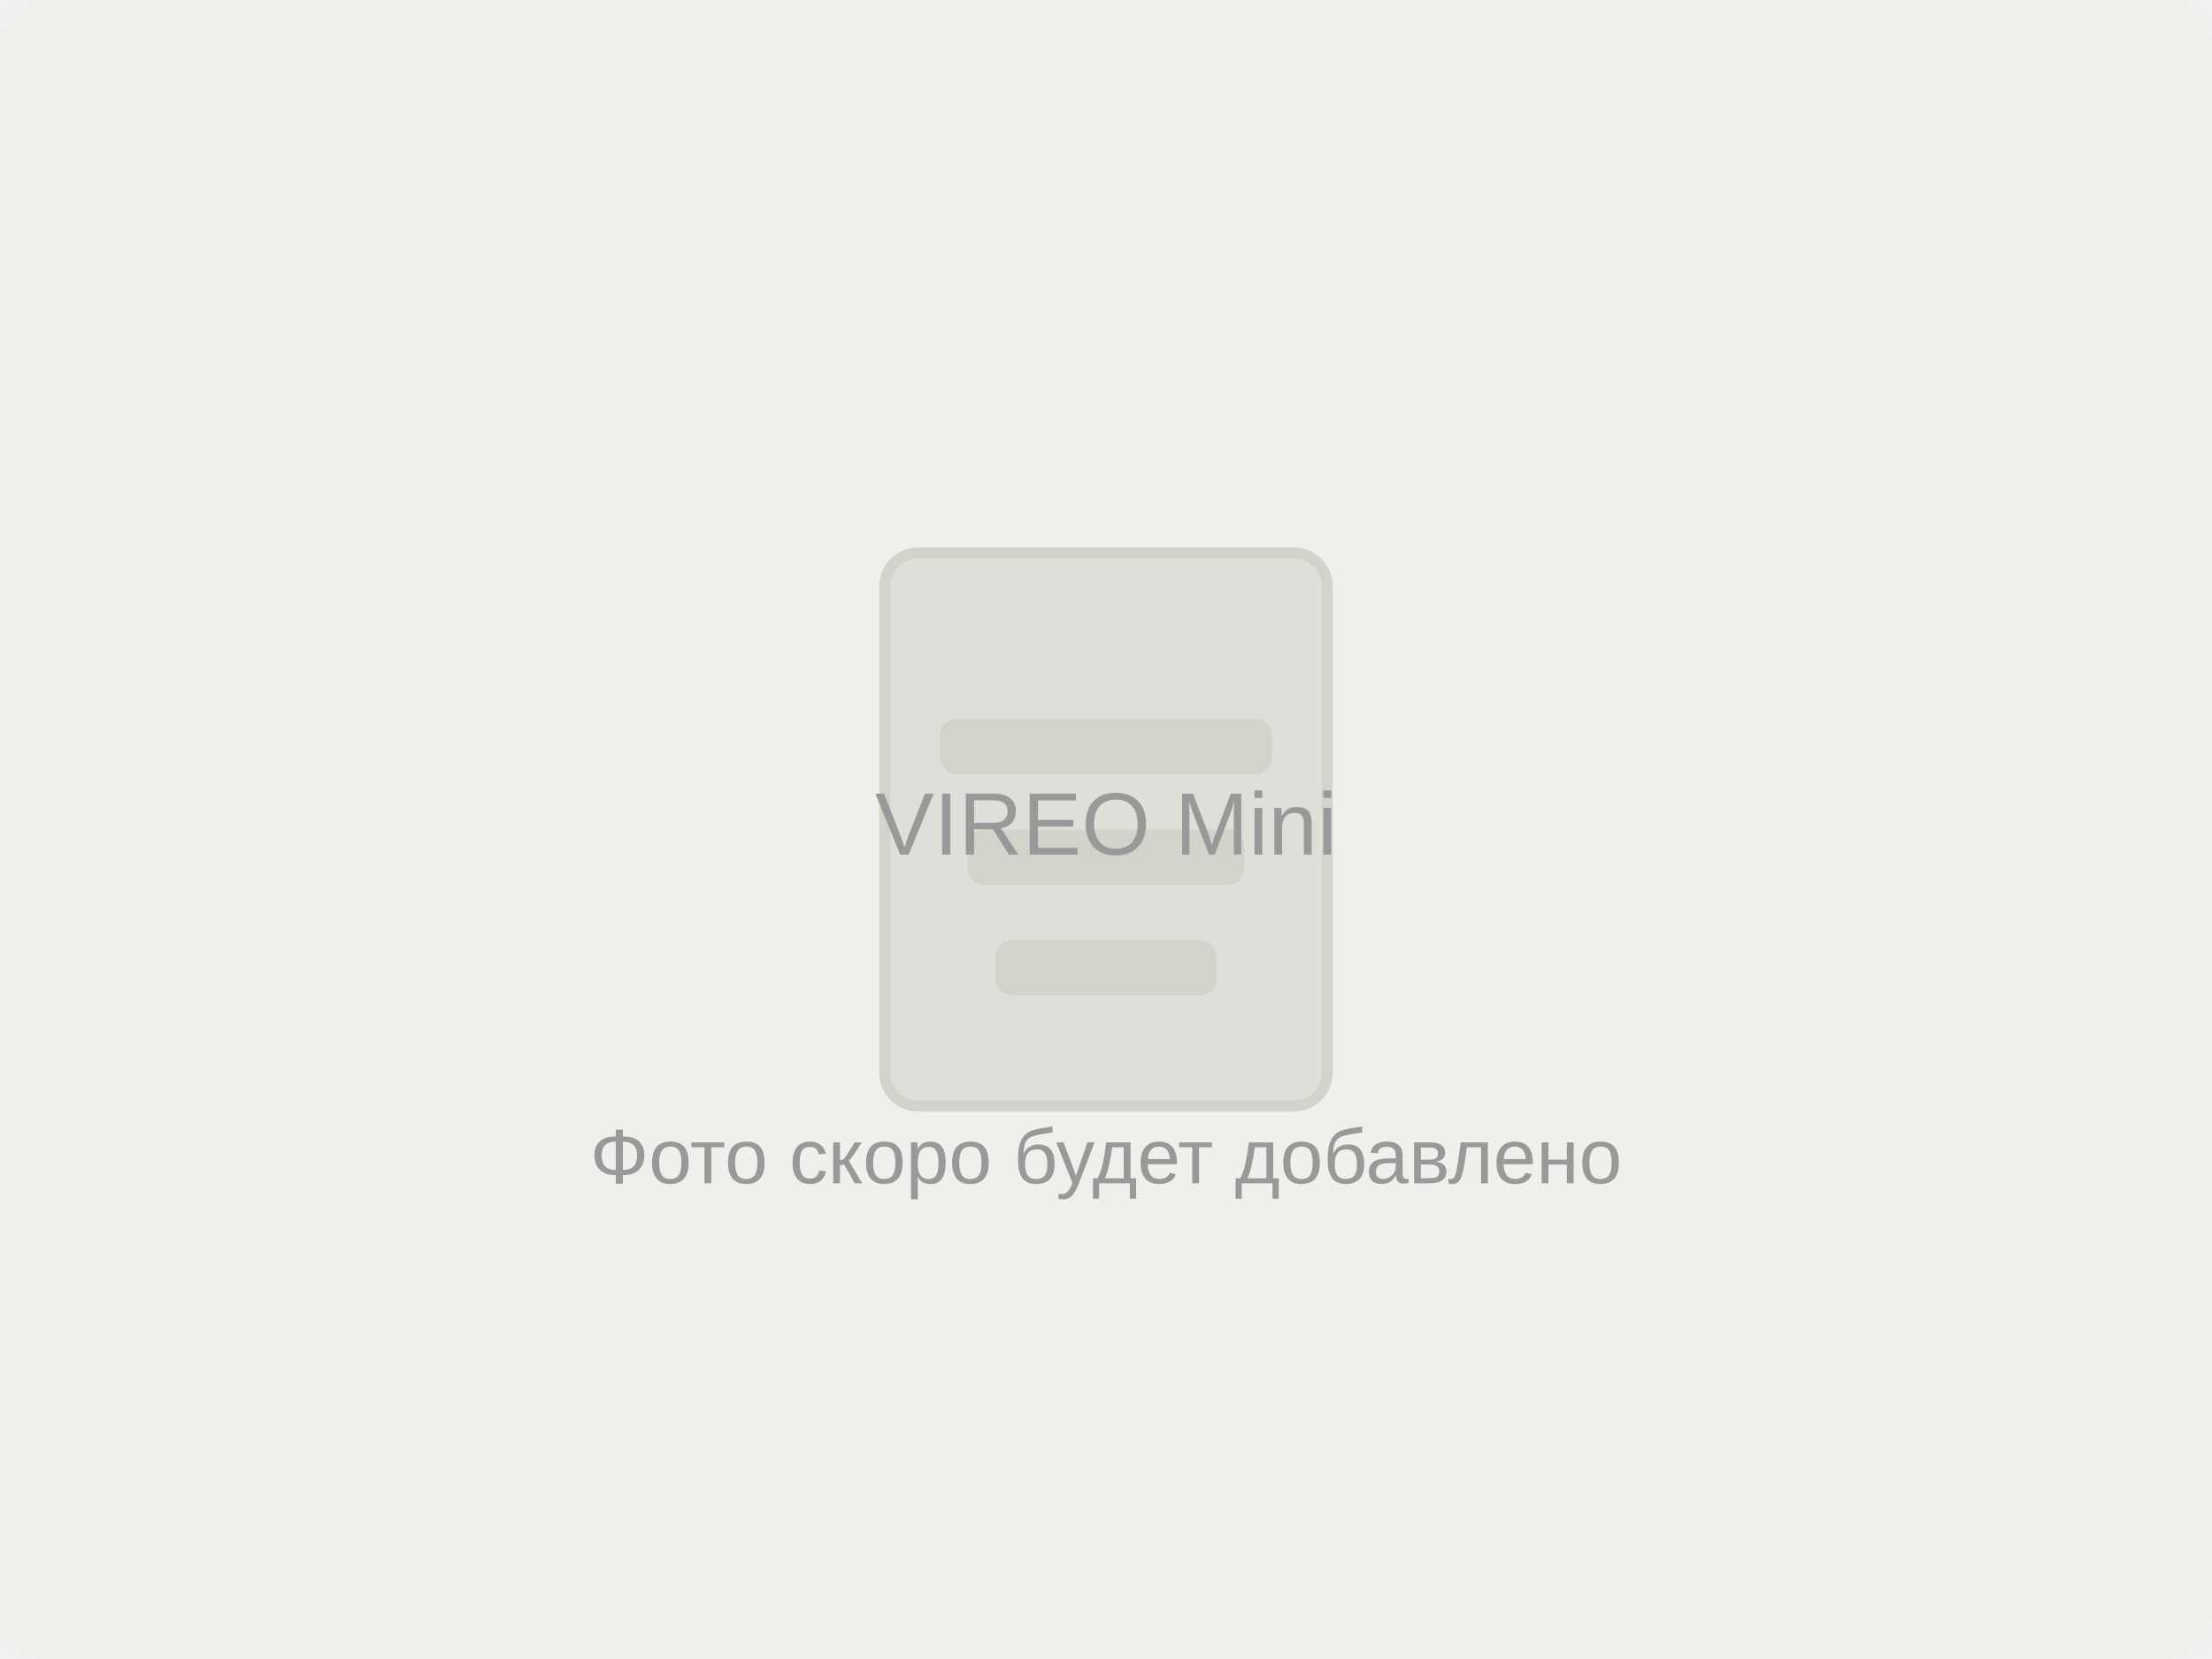
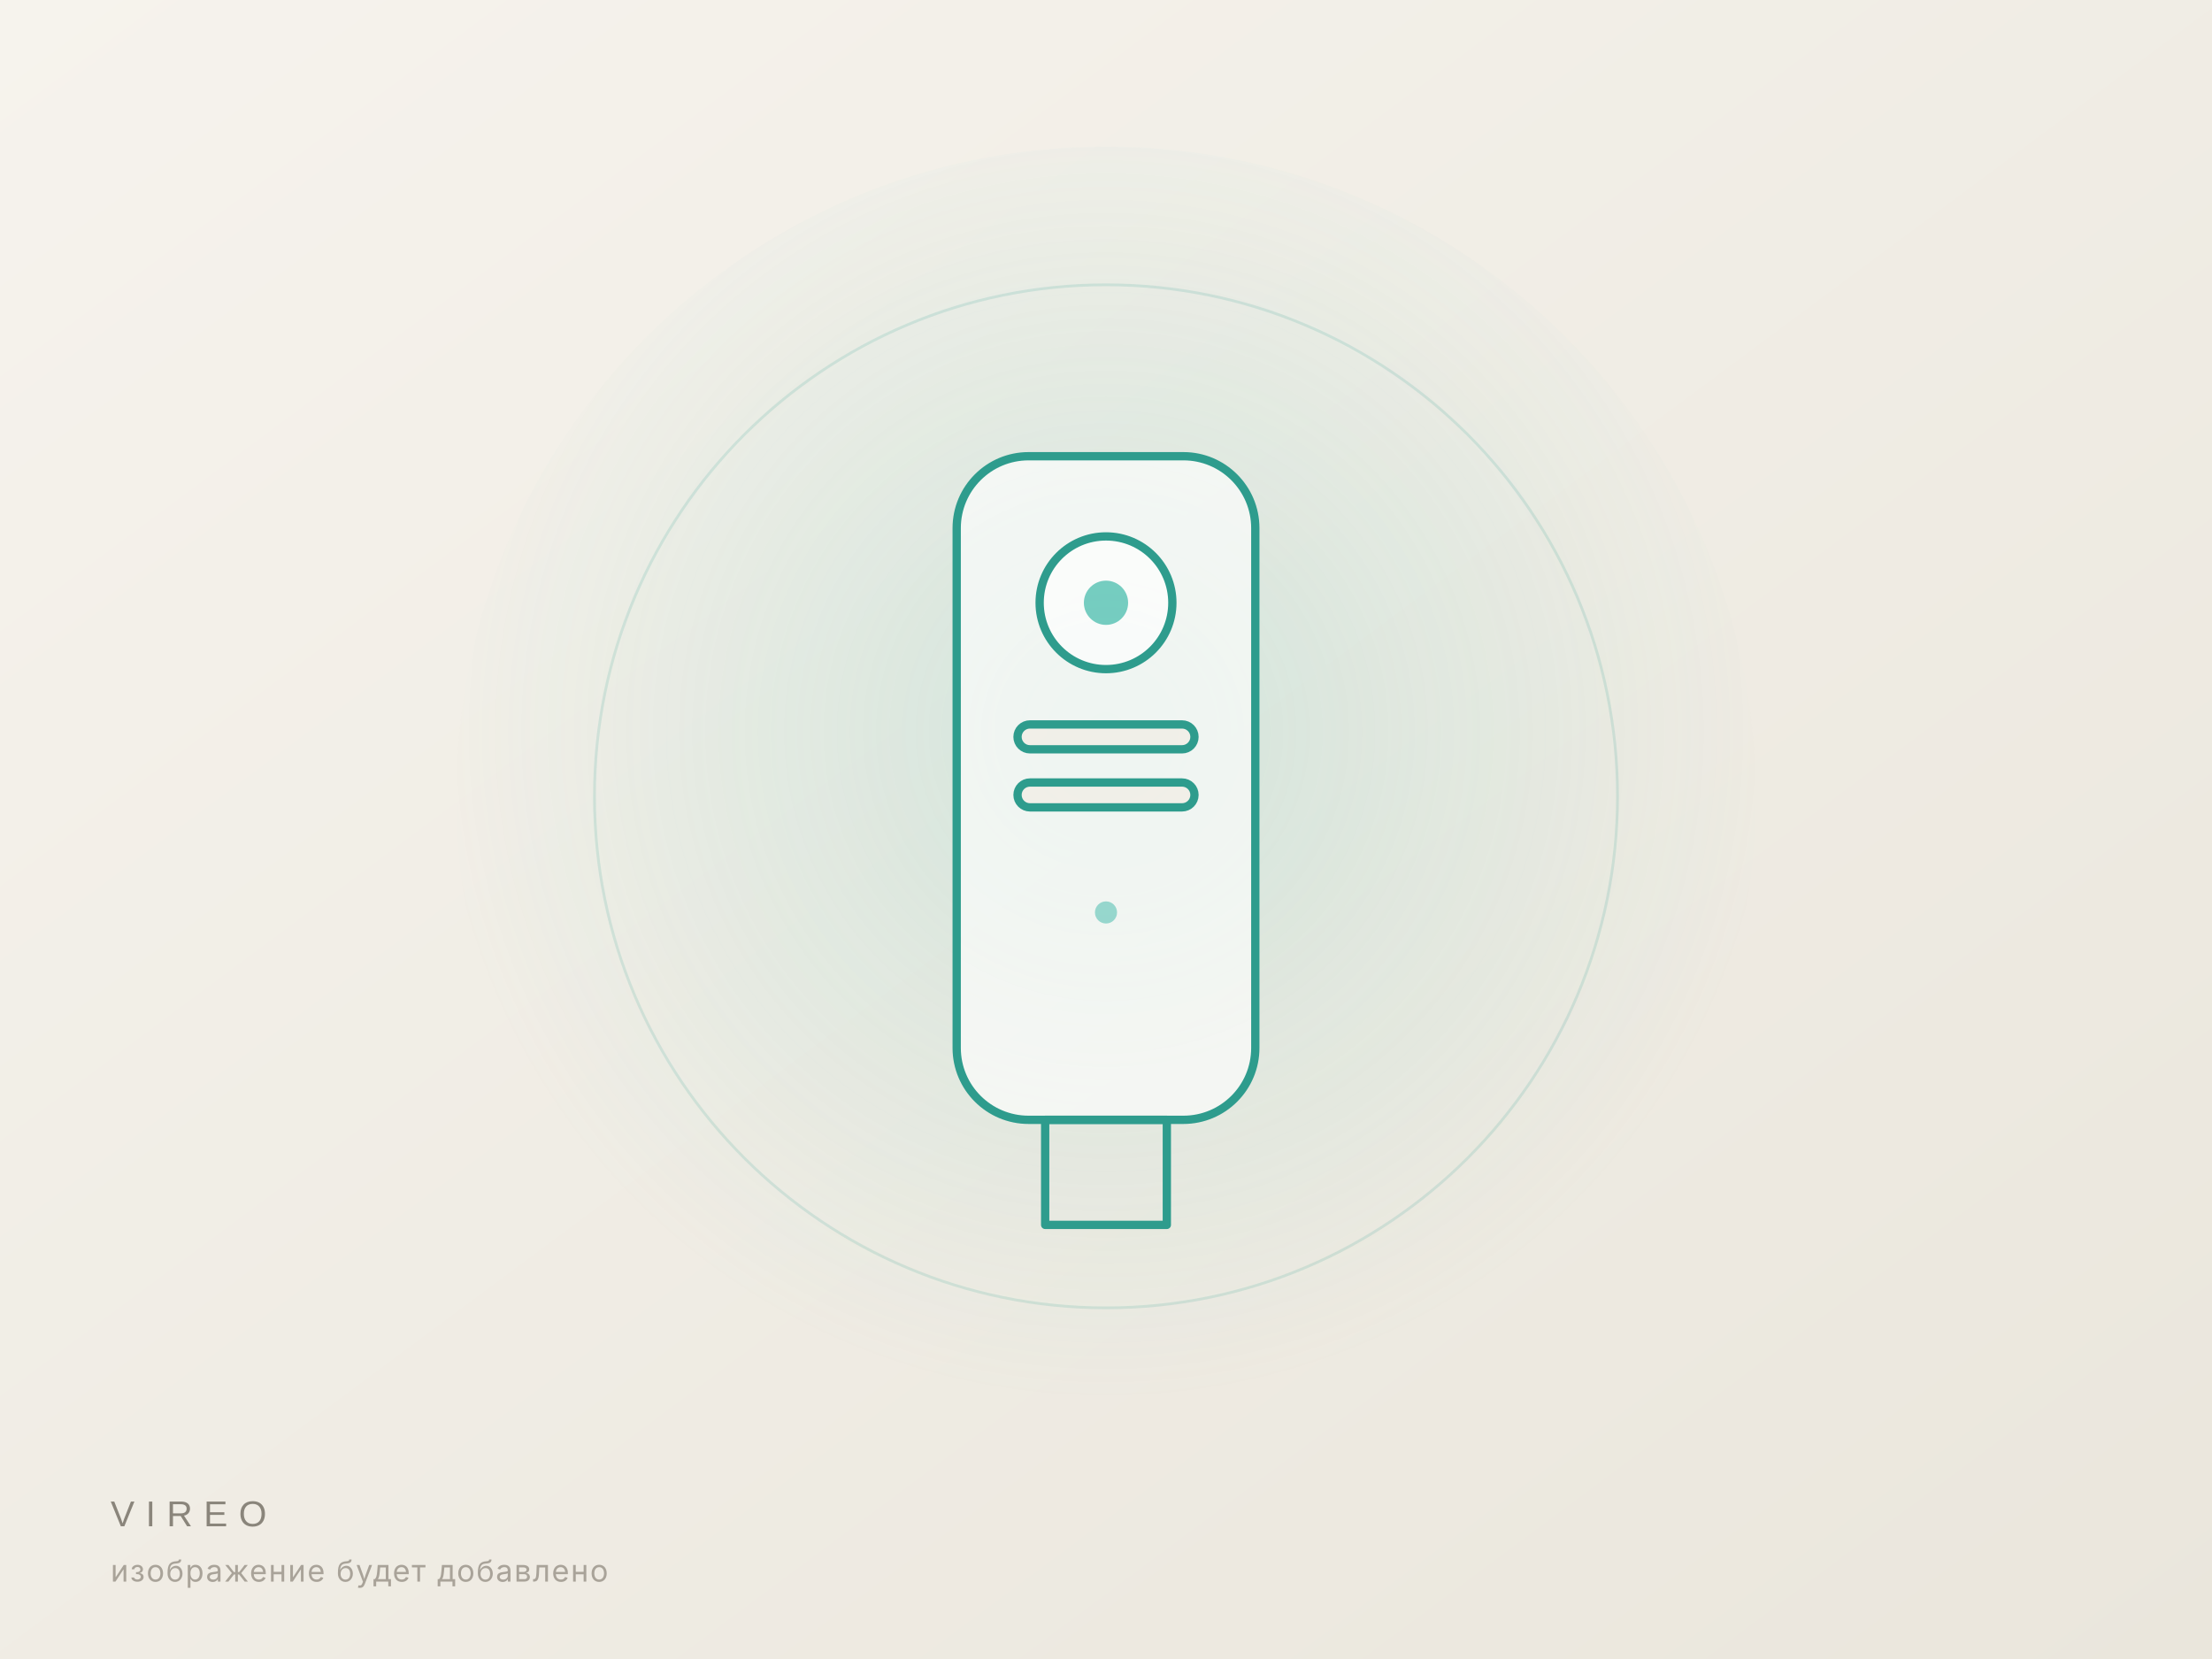
- <svg xmlns="http://www.w3.org/2000/svg" viewBox="0 0 400 300">
-   <rect width="400" height="300" fill="#f0efeb" rx="8" />
-   <rect x="160" y="100" width="80" height="100" fill="#e0ded8" rx="6" stroke="#d3d2cb" stroke-width="2" />
-   <rect x="170" y="130" width="60" height="10" fill="#d3d2cb" rx="3" />
-   <rect x="175" y="150" width="50" height="10" fill="#d3d2cb" rx="3" />
-   <rect x="180" y="170" width="40" height="10" fill="#d3d2cb" rx="3" />
-   <text x="50%" y="50%" font-family="Arial, sans-serif" font-size="16" fill="#999" text-anchor="middle" dominant-baseline="middle">VIREO Mini</text>
-   <text x="50%" y="70%" font-family="Arial, sans-serif" font-size="14" fill="#999" text-anchor="middle" dominant-baseline="middle">Фото скоро будет добавлено</text>
+ <svg xmlns="http://www.w3.org/2000/svg" viewBox="0 0 800 600">
+   <defs>
+     <linearGradient id="bg3" x1="0" y1="0" x2="1" y2="1">
+       <stop offset="0" stop-color="#F6F3ED" />
+       <stop offset="1" stop-color="#EAE6DC" />
+     </linearGradient>
+     <radialGradient id="glow3" cx="50%" cy="45%" r="52%">
+       <stop offset="0" stop-color="#5EC4B6" stop-opacity=".2" />
+       <stop offset="1" stop-color="#5EC4B6" stop-opacity="0" />
+     </radialGradient>
+   </defs>
+   <rect width="800" height="600" fill="url(#bg3)" />
+   <circle cx="400" cy="288" r="235" fill="url(#glow3)" />
+   <circle cx="400" cy="288" r="185" fill="none" stroke="#2E9C8D" stroke-opacity=".15" />
+   <g stroke="#2E9C8D" stroke-width="3" fill="#FFFFFF" fill-opacity=".62" stroke-linejoin="round" stroke-linecap="round">
+     <rect x="346" y="165" width="108" height="240" rx="26" />
+     <circle cx="400" cy="218" r="24" />
+     <circle cx="400" cy="218" r="8" fill="#5EC4B6" fill-opacity=".85" stroke="none" />
+     <rect x="368" y="262" width="64" height="9" rx="4.5" fill="#F1EEE7" fill-opacity=".9" />
+     <rect x="368" y="283" width="64" height="9" rx="4.5" fill="#F1EEE7" fill-opacity=".9" />
+     <circle cx="400" cy="330" r="4" fill="#5EC4B6" stroke="none" />
+     <path d="M378 405h44v38h-44z" fill="none" />
+   </g>
+   <text x="40" y="552" font-family="Jost, Arial, sans-serif" font-size="13" letter-spacing="4" fill="#8A857B">VIREO</text>
+   <text x="40" y="572" font-family="Inter, Arial, sans-serif" font-size="11" letter-spacing=".5" fill="#A9A399">изображение будет добавлено</text>
</svg>
